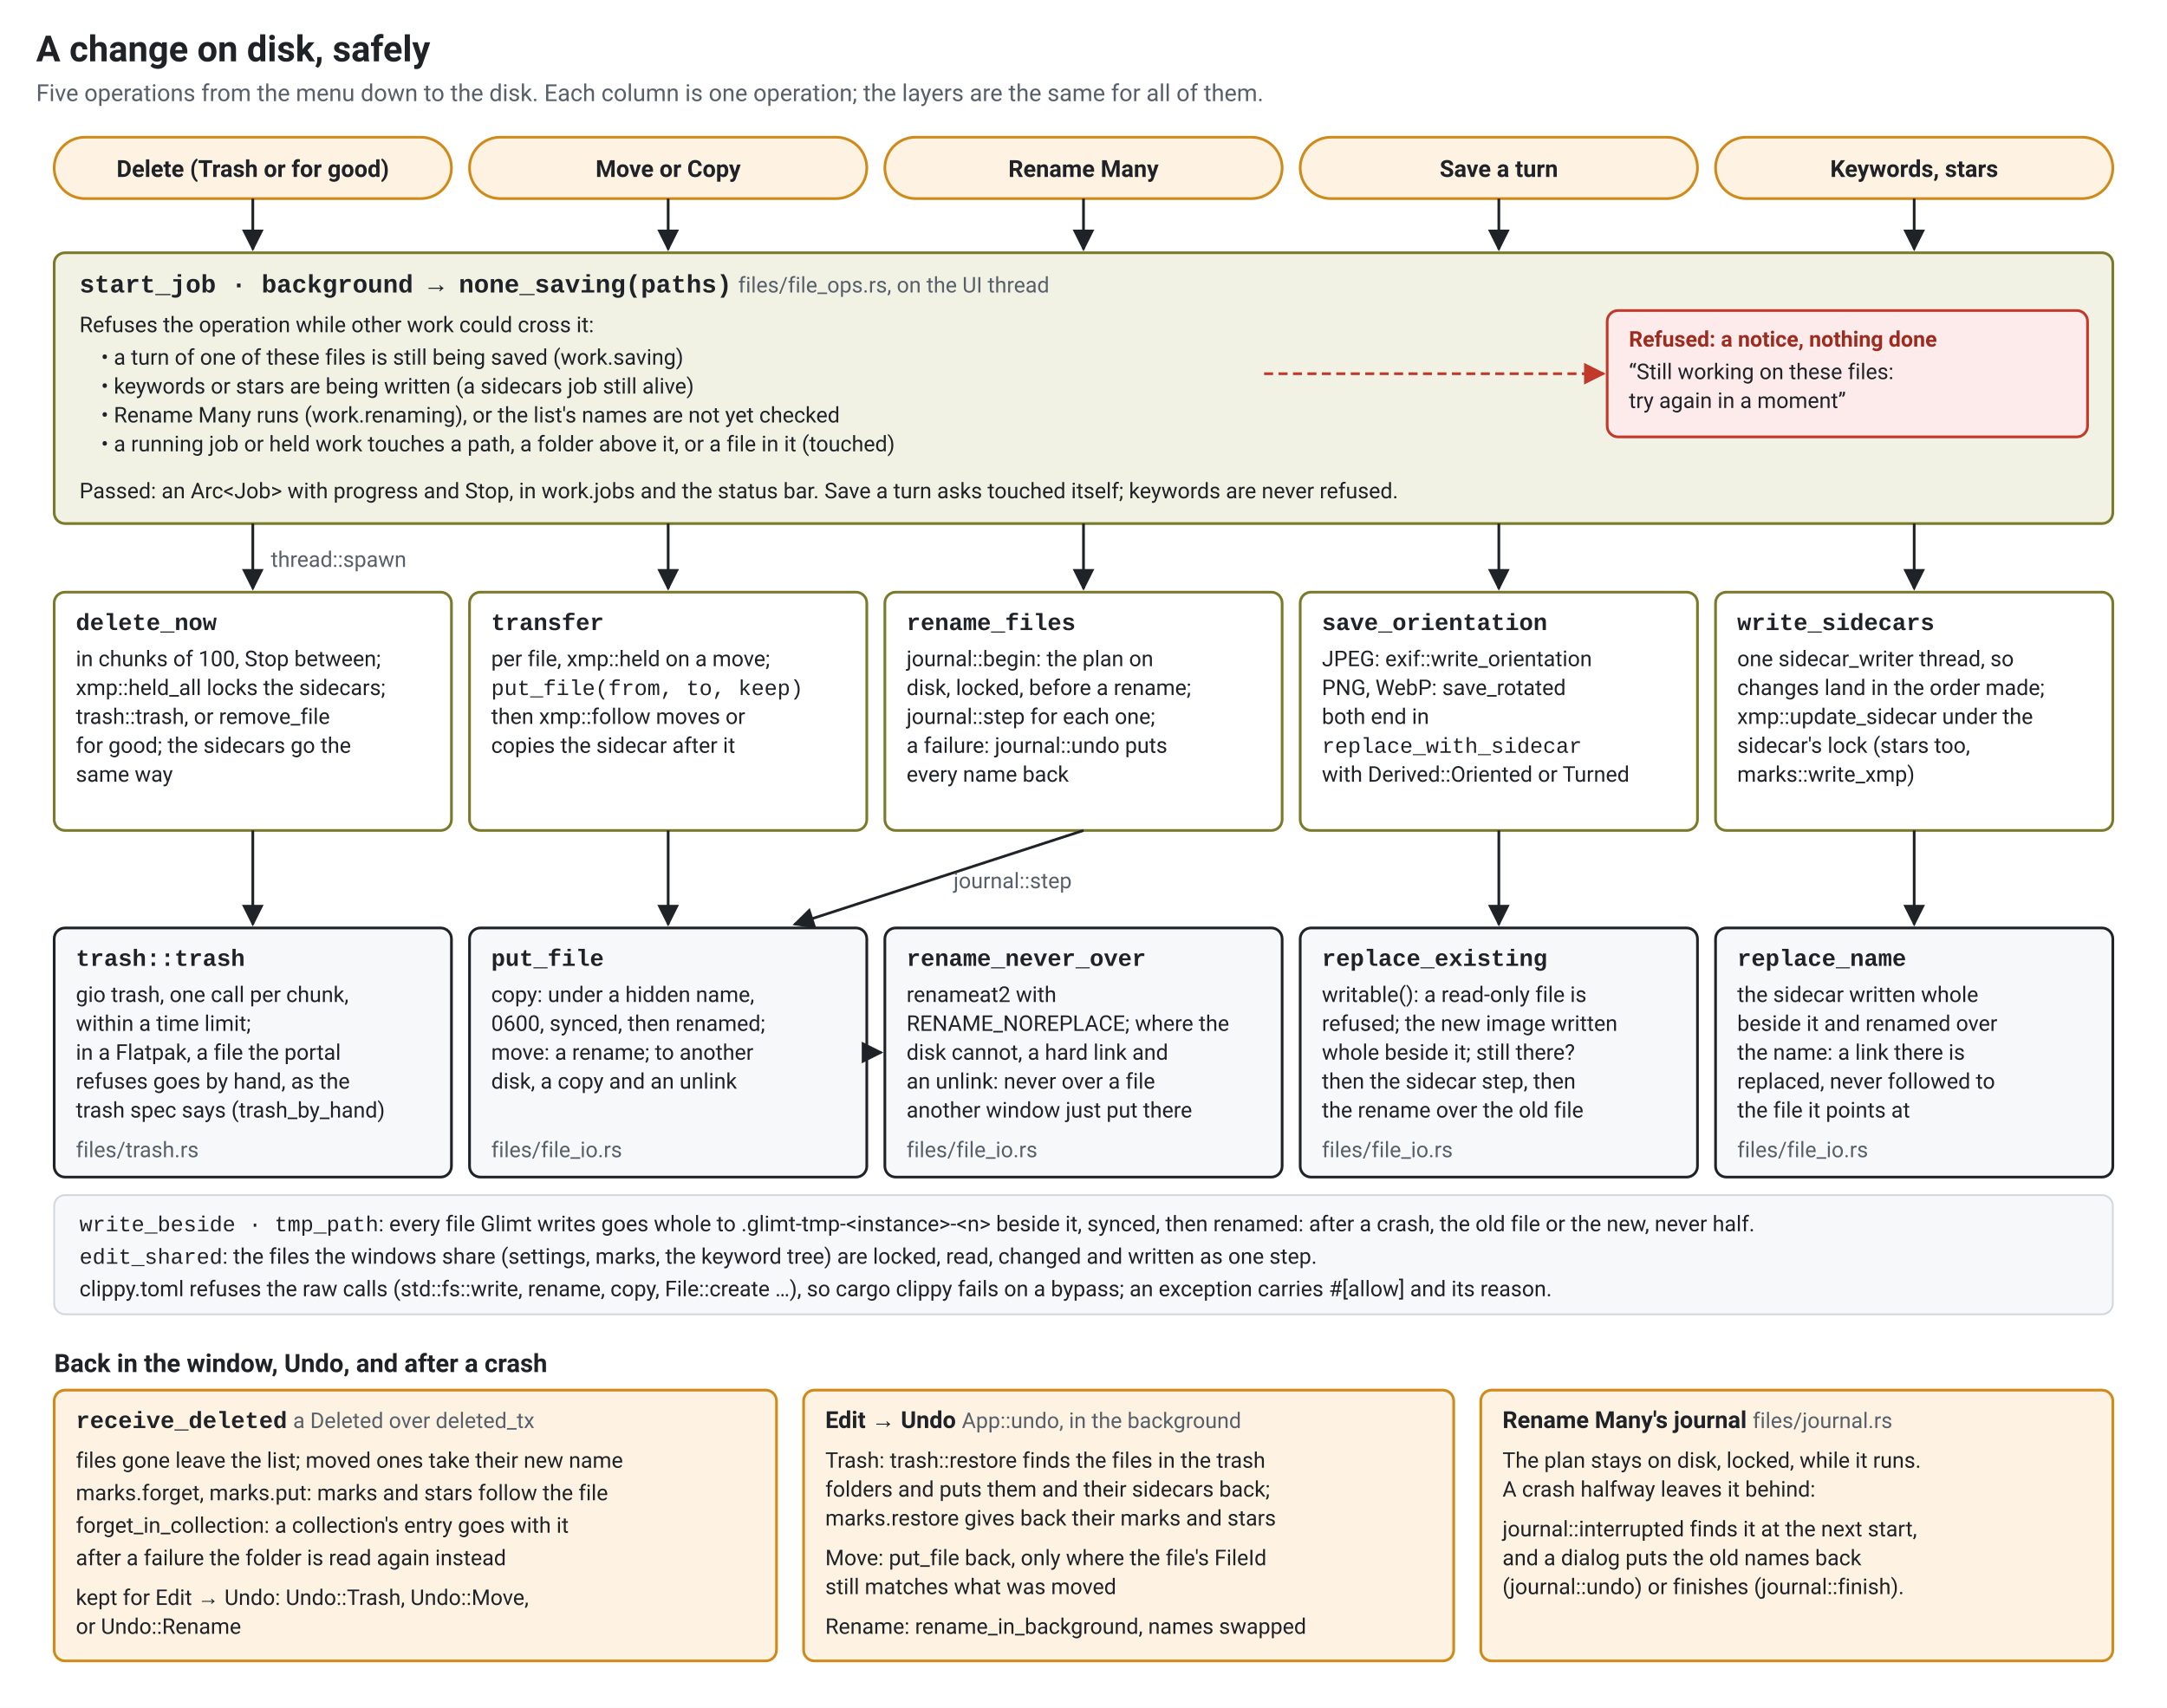
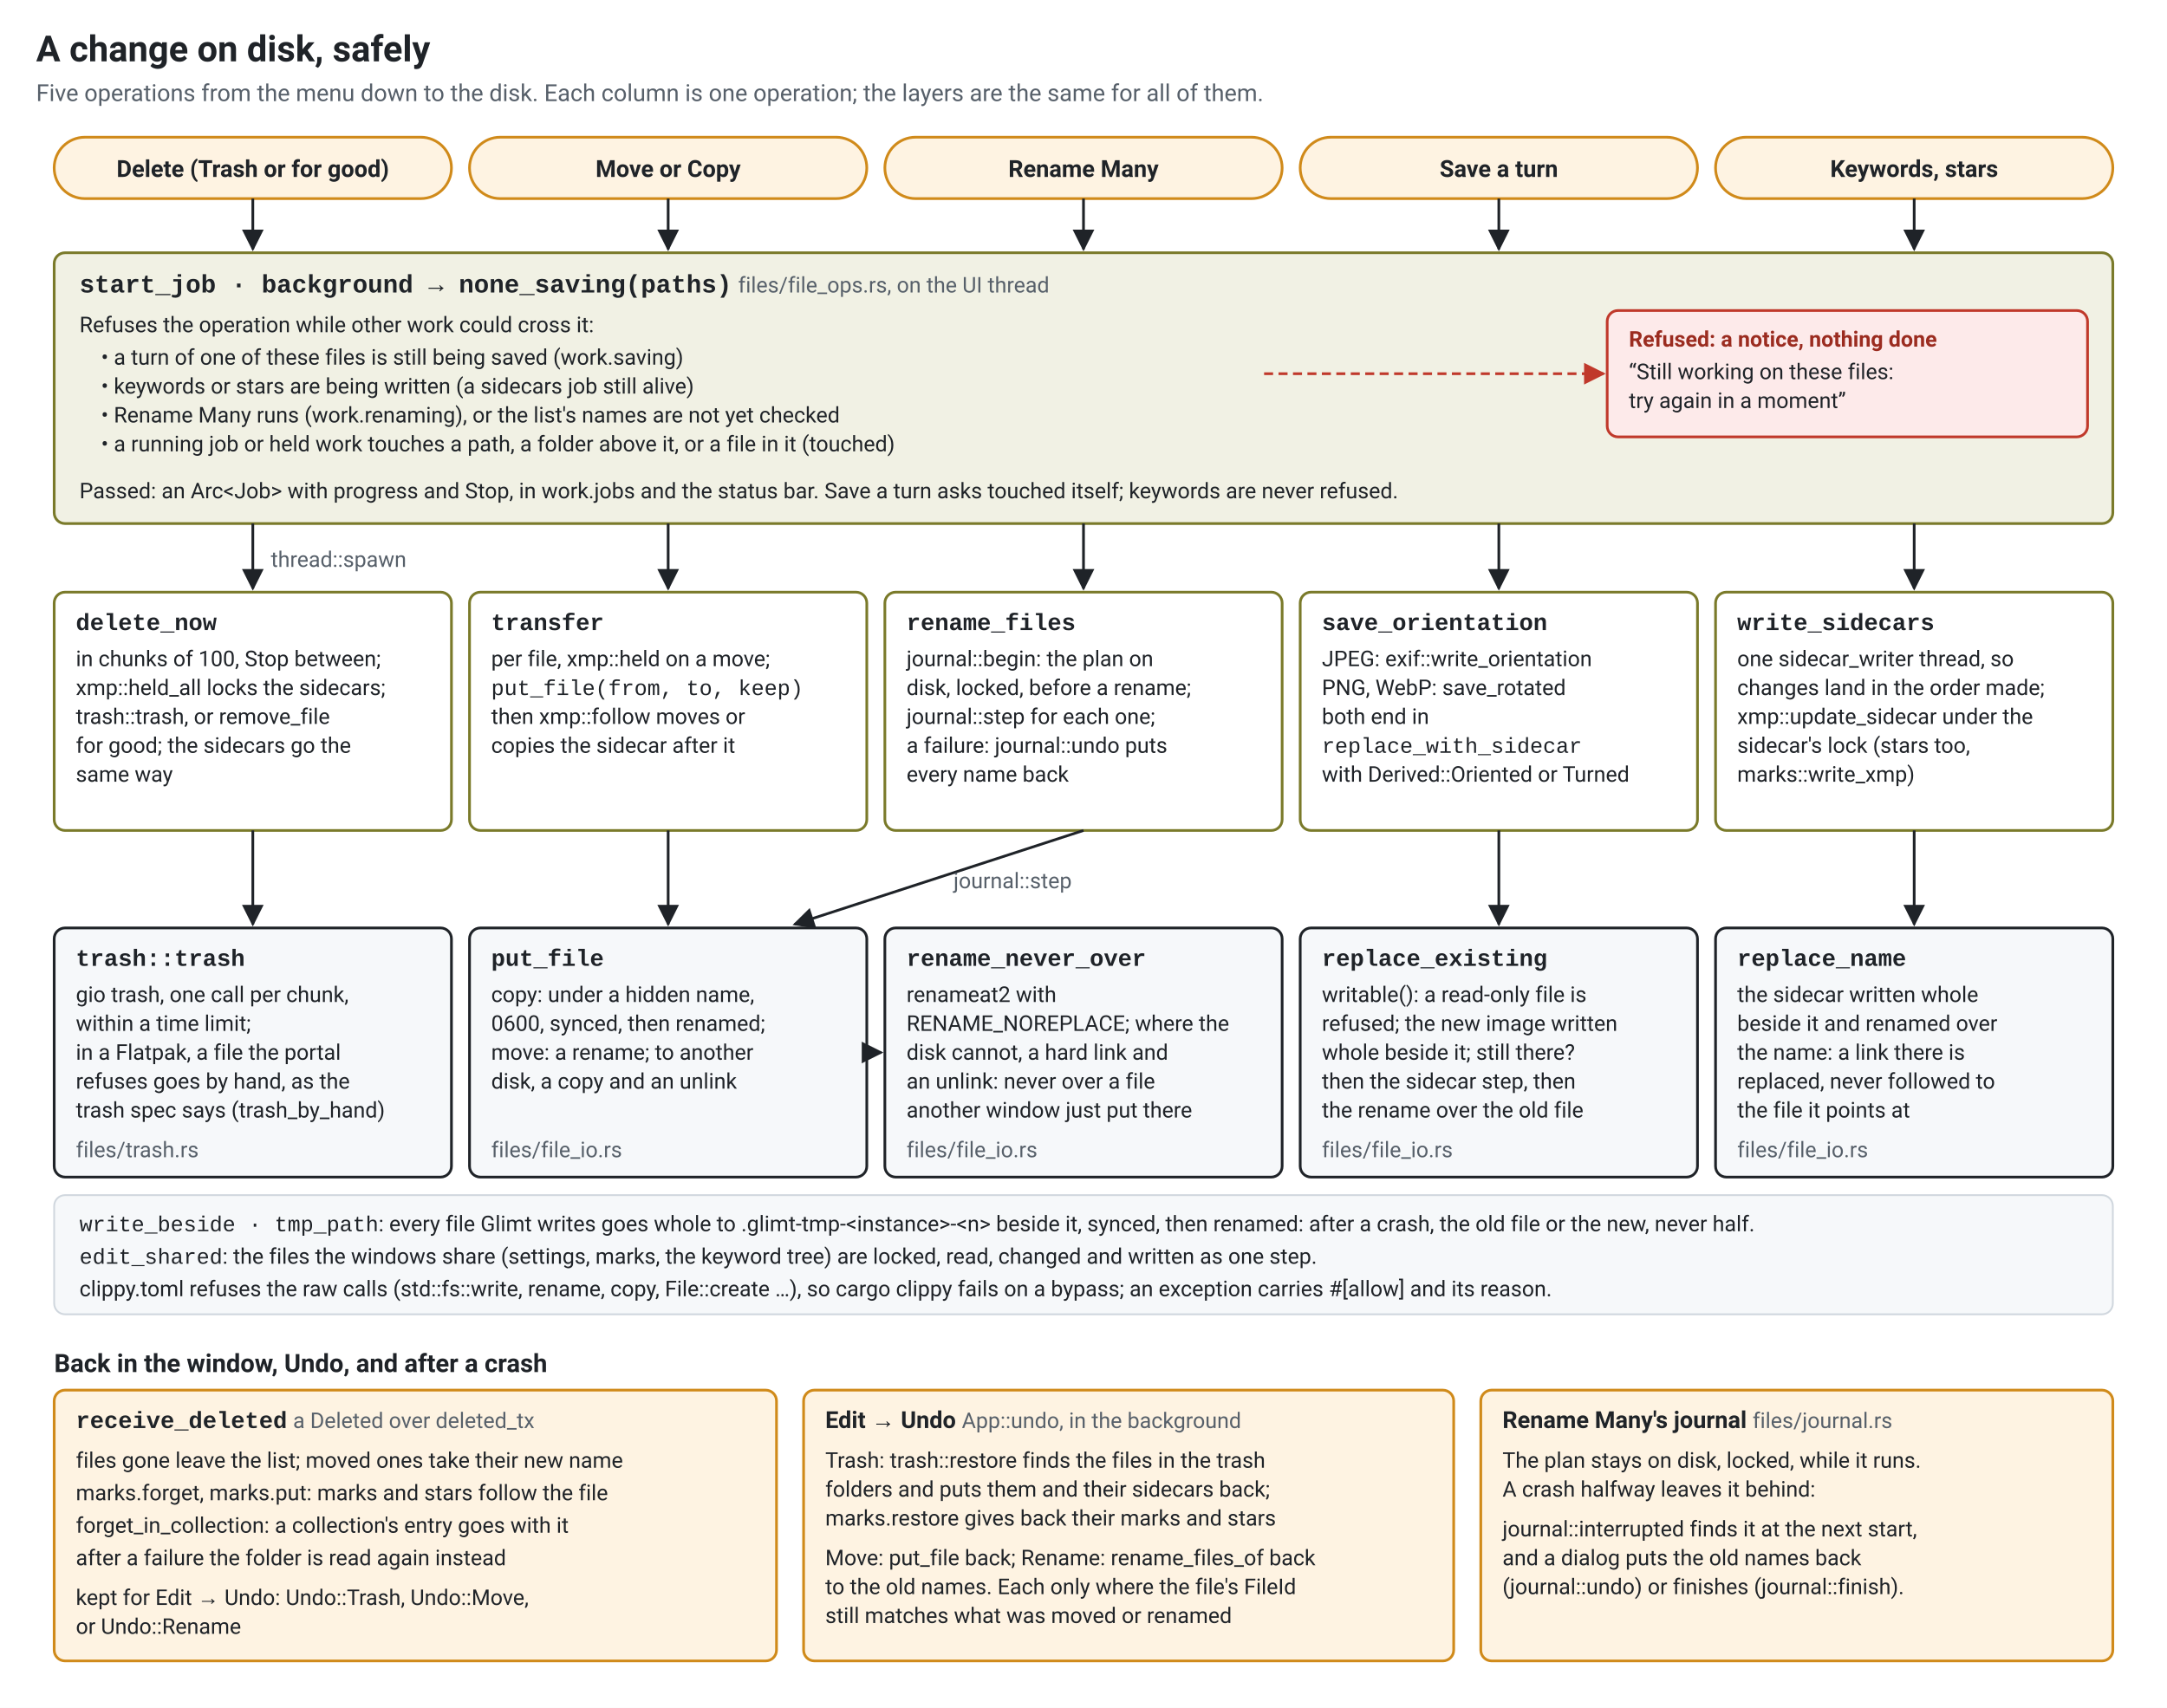
<svg xmlns="http://www.w3.org/2000/svg" viewBox="0 0 1200 946" width="1200" height="946" role="img" aria-label="How Glimt changes a file on disk safely. An action passes none_saving, which refuses while other work touches the same files. The job runs in its own thread and changes the disk only through one function per kind of change: trash, put_file, rename_never_over, replace_existing and replace_name, each writing whole under a hidden temporary name and renaming, never over another file. The result comes back as Deleted: the list, marks, stars and collection entries follow, and Undo is kept; Rename Many's journal puts names right after a crash.">
  <defs>
    <marker id="arrow" viewBox="0 0 10 10" refX="9" refY="5" markerWidth="8" markerHeight="8" orient="auto-start-reverse">
      <path d="M0,0 L10,5 L0,10 z" fill="#1f2328" />
    </marker>
    <marker id="arrow-red" viewBox="0 0 10 10" refX="9" refY="5" markerWidth="8" markerHeight="8" orient="auto-start-reverse">
      <path d="M0,0 L10,5 L0,10 z" fill="#c0392b" />
    </marker>
  </defs>
  <rect x="0" y="0" width="1200" height="946" fill="#ffffff" />
  <g font-family="system-ui, -apple-system, 'Segoe UI', Roboto, 'Helvetica Neue', Arial, sans-serif" fill="#1f2328">
    <text x="20" y="34" font-size="20" font-weight="700">A change on disk, safely</text>
    <text x="20" y="56" font-size="13" fill="#57606a">Five operations from the menu down to the disk. Each column is one operation; the layers are the same for all of them.</text>
    <g font-size="13" font-weight="700" text-anchor="middle">
      <rect x="30" y="76" width="220" height="34" rx="17" fill="#fef3e2" stroke="#d08a1a" stroke-width="1.5" />
      <text x="140" y="98">Delete (Trash or for good)</text>
      <rect x="260" y="76" width="220" height="34" rx="17" fill="#fef3e2" stroke="#d08a1a" stroke-width="1.5" />
      <text x="370" y="98">Move or Copy</text>
      <rect x="490" y="76" width="220" height="34" rx="17" fill="#fef3e2" stroke="#d08a1a" stroke-width="1.5" />
      <text x="600" y="98">Rename Many</text>
      <rect x="720" y="76" width="220" height="34" rx="17" fill="#fef3e2" stroke="#d08a1a" stroke-width="1.5" />
      <text x="830" y="98">Save a turn</text>
      <rect x="950" y="76" width="220" height="34" rx="17" fill="#fef3e2" stroke="#d08a1a" stroke-width="1.5" />
      <text x="1060" y="98">Keywords, stars</text>
    </g>
    <g stroke="#1f2328" stroke-width="1.5">
      <line x1="140" y1="110" x2="140" y2="138" marker-end="url(#arrow)" />
      <line x1="370" y1="110" x2="370" y2="138" marker-end="url(#arrow)" />
      <line x1="600" y1="110" x2="600" y2="138" marker-end="url(#arrow)" />
      <line x1="830" y1="110" x2="830" y2="138" marker-end="url(#arrow)" />
      <line x1="1060" y1="110" x2="1060" y2="138" marker-end="url(#arrow)" />
    </g>
    <rect x="30" y="140" width="1140" height="150" rx="6" fill="#f1f1e4" stroke="#7a7a2a" stroke-width="1.5" />
    <text x="44" y="162" font-size="14" font-weight="700">
      <tspan font-family="ui-monospace, SFMono-Regular, Menlo, Consolas, 'Liberation Mono', monospace">start_job · background → none_saving(paths)</tspan>
      <tspan font-weight="400" font-size="12" fill="#57606a">files/file_ops.rs, on the UI thread</tspan>
    </text>
    <g font-size="12">
      <text x="44" y="184">Refuses the operation while other work could cross it:</text>
      <text x="56" y="202">• a turn of one of these files is still being saved (work.saving)</text>
      <text x="56" y="218">• keywords or stars are being written (a sidecars job still alive)</text>
      <text x="56" y="234">• Rename Many runs (work.renaming), or the list's names are not yet checked</text>
      <text x="56" y="250">• a running job or held work touches a path, a folder above it, or a file in it (touched)</text>
      <text x="44" y="276">Passed: an Arc&lt;Job&gt; with progress and Stop, in work.jobs and the status bar. Save a turn asks touched itself; keywords are never refused.</text>
    </g>
    <rect x="890" y="172" width="266" height="70" rx="6" fill="#fdeaea" stroke="#c0392b" stroke-width="1.5" />
    <text x="902" y="192" font-size="12" font-weight="700" fill="#9b2c20">Refused: a notice, nothing done</text>
    <text x="902" y="210" font-size="12">“Still working on these files:</text>
    <text x="902" y="226" font-size="12">try again in a moment”</text>
    <line x1="700" y1="207" x2="888" y2="207" stroke="#c0392b" stroke-width="1.5" stroke-dasharray="5 3" marker-end="url(#arrow-red)" />
    <g stroke="#1f2328" stroke-width="1.5">
      <line x1="140" y1="290" x2="140" y2="326" marker-end="url(#arrow)" />
      <line x1="370" y1="290" x2="370" y2="326" marker-end="url(#arrow)" />
      <line x1="600" y1="290" x2="600" y2="326" marker-end="url(#arrow)" />
      <line x1="830" y1="290" x2="830" y2="326" marker-end="url(#arrow)" />
      <line x1="1060" y1="290" x2="1060" y2="326" marker-end="url(#arrow)" />
    </g>
    <text x="150" y="314" font-size="12" fill="#57606a">thread::spawn</text>
    <g font-size="12">
      <rect x="30" y="328" width="220" height="132" rx="6" fill="#ffffff" stroke="#7a7a2a" stroke-width="1.5" />
      <text x="42" y="349" font-size="13" font-weight="700" font-family="ui-monospace, SFMono-Regular, Menlo, Consolas, 'Liberation Mono', monospace">delete_now</text>
      <text x="42" y="369">in chunks of 100, Stop between;</text>
      <text x="42" y="385">xmp::held_all locks the sidecars;</text>
      <text x="42" y="401">trash::trash, or remove_file</text>
      <text x="42" y="417">for good; the sidecars go the</text>
      <text x="42" y="433">same way</text>
      <rect x="260" y="328" width="220" height="132" rx="6" fill="#ffffff" stroke="#7a7a2a" stroke-width="1.5" />
      <text x="272" y="349" font-size="13" font-weight="700" font-family="ui-monospace, SFMono-Regular, Menlo, Consolas, 'Liberation Mono', monospace">transfer</text>
      <text x="272" y="369">per file, xmp::held on a move;</text>
      <text x="272" y="385" font-family="ui-monospace, SFMono-Regular, Menlo, Consolas, 'Liberation Mono', monospace">put_file(from, to, keep)</text>
      <text x="272" y="401">then xmp::follow moves or</text>
      <text x="272" y="417">copies the sidecar after it</text>
      <rect x="490" y="328" width="220" height="132" rx="6" fill="#ffffff" stroke="#7a7a2a" stroke-width="1.5" />
      <text x="502" y="349" font-size="13" font-weight="700" font-family="ui-monospace, SFMono-Regular, Menlo, Consolas, 'Liberation Mono', monospace">rename_files</text>
      <text x="502" y="369">journal::begin: the plan on</text>
      <text x="502" y="385">disk, locked, before a rename;</text>
      <text x="502" y="401">journal::step for each one;</text>
      <text x="502" y="417">a failure: journal::undo puts</text>
      <text x="502" y="433">every name back</text>
      <rect x="720" y="328" width="220" height="132" rx="6" fill="#ffffff" stroke="#7a7a2a" stroke-width="1.5" />
      <text x="732" y="349" font-size="13" font-weight="700" font-family="ui-monospace, SFMono-Regular, Menlo, Consolas, 'Liberation Mono', monospace">save_orientation</text>
      <text x="732" y="369">JPEG: exif::write_orientation</text>
      <text x="732" y="385">PNG, WebP: save_rotated</text>
      <text x="732" y="401">both end in</text>
      <text x="732" y="417" font-family="ui-monospace, SFMono-Regular, Menlo, Consolas, 'Liberation Mono', monospace">replace_with_sidecar</text>
      <text x="732" y="433">with Derived::Oriented or Turned</text>
      <rect x="950" y="328" width="220" height="132" rx="6" fill="#ffffff" stroke="#7a7a2a" stroke-width="1.5" />
      <text x="962" y="349" font-size="13" font-weight="700" font-family="ui-monospace, SFMono-Regular, Menlo, Consolas, 'Liberation Mono', monospace">write_sidecars</text>
      <text x="962" y="369">one sidecar_writer thread, so</text>
      <text x="962" y="385">changes land in the order made;</text>
      <text x="962" y="401">xmp::update_sidecar under the</text>
      <text x="962" y="417">sidecar's lock (stars too,</text>
      <text x="962" y="433">marks::write_xmp)</text>
    </g>
    <g stroke="#1f2328" stroke-width="1.5">
      <line x1="140" y1="460" x2="140" y2="512" marker-end="url(#arrow)" />
      <line x1="370" y1="460" x2="370" y2="512" marker-end="url(#arrow)" />
      <line x1="600" y1="460" x2="440" y2="512" marker-end="url(#arrow)" />
      <line x1="830" y1="460" x2="830" y2="512" marker-end="url(#arrow)" />
      <line x1="1060" y1="460" x2="1060" y2="512" marker-end="url(#arrow)" />
    </g>
    <text x="528" y="492" font-size="12" fill="#57606a">journal::step</text>
    <g font-size="12">
      <rect x="30" y="514" width="220" height="138" rx="6" fill="#f6f8fa" stroke="#1f2328" stroke-width="1.5" />
      <text x="42" y="535" font-size="13" font-weight="700" font-family="ui-monospace, SFMono-Regular, Menlo, Consolas, 'Liberation Mono', monospace">trash::trash</text>
      <text x="42" y="555">gio trash, one call per chunk,</text>
      <text x="42" y="571">within a time limit;</text>
      <text x="42" y="587">in a Flatpak, a file the portal</text>
      <text x="42" y="603">refuses goes by hand, as the</text>
      <text x="42" y="619">trash spec says (trash_by_hand)</text>
      <text x="42" y="641" fill="#57606a">files/trash.rs</text>
      <rect x="260" y="514" width="220" height="138" rx="6" fill="#f6f8fa" stroke="#1f2328" stroke-width="1.5" />
      <text x="272" y="535" font-size="13" font-weight="700" font-family="ui-monospace, SFMono-Regular, Menlo, Consolas, 'Liberation Mono', monospace">put_file</text>
      <text x="272" y="555">copy: under a hidden name,</text>
      <text x="272" y="571">0600, synced, then renamed;</text>
      <text x="272" y="587">move: a rename; to another</text>
      <text x="272" y="603">disk, a copy and an unlink</text>
      <text x="272" y="641" fill="#57606a">files/file_io.rs</text>
      <rect x="490" y="514" width="220" height="138" rx="6" fill="#f6f8fa" stroke="#1f2328" stroke-width="1.5" />
      <text x="502" y="535" font-size="13" font-weight="700" font-family="ui-monospace, SFMono-Regular, Menlo, Consolas, 'Liberation Mono', monospace">rename_never_over</text>
      <text x="502" y="555">renameat2 with</text>
      <text x="502" y="571">RENAME_NOREPLACE; where the</text>
      <text x="502" y="587">disk cannot, a hard link and</text>
      <text x="502" y="603">an unlink: never over a file</text>
      <text x="502" y="619">another window just put there</text>
      <text x="502" y="641" fill="#57606a">files/file_io.rs</text>
      <rect x="720" y="514" width="220" height="138" rx="6" fill="#f6f8fa" stroke="#1f2328" stroke-width="1.5" />
      <text x="732" y="535" font-size="13" font-weight="700" font-family="ui-monospace, SFMono-Regular, Menlo, Consolas, 'Liberation Mono', monospace">replace_existing</text>
      <text x="732" y="555">writable(): a read-only file is</text>
      <text x="732" y="571">refused; the new image written</text>
      <text x="732" y="587">whole beside it; still there?</text>
      <text x="732" y="603">then the sidecar step, then</text>
      <text x="732" y="619">the rename over the old file</text>
      <text x="732" y="641" fill="#57606a">files/file_io.rs</text>
      <rect x="950" y="514" width="220" height="138" rx="6" fill="#f6f8fa" stroke="#1f2328" stroke-width="1.5" />
      <text x="962" y="535" font-size="13" font-weight="700" font-family="ui-monospace, SFMono-Regular, Menlo, Consolas, 'Liberation Mono', monospace">replace_name</text>
      <text x="962" y="555">the sidecar written whole</text>
      <text x="962" y="571">beside it and renamed over</text>
      <text x="962" y="587">the name: a link there is</text>
      <text x="962" y="603">replaced, never followed to</text>
      <text x="962" y="619">the file it points at</text>
      <text x="962" y="641" fill="#57606a">files/file_io.rs</text>
    </g>
    <line x1="480" y1="583" x2="488" y2="583" stroke="#1f2328" stroke-width="1.5" marker-end="url(#arrow)" />
    <rect x="30" y="662" width="1140" height="66" rx="6" fill="#f6f8fa" stroke="#d0d7de" />
    <text x="44" y="682" font-size="12">
      <tspan font-family="ui-monospace, SFMono-Regular, Menlo, Consolas, 'Liberation Mono', monospace">write_beside · tmp_path</tspan>: every file Glimt writes goes whole to .glimt-tmp-&lt;instance&gt;-&lt;n&gt; beside it, synced, then renamed: after a crash, the old file or the new, never half.</text>
    <text x="44" y="700" font-size="12">
      <tspan font-family="ui-monospace, SFMono-Regular, Menlo, Consolas, 'Liberation Mono', monospace">edit_shared</tspan>: the files the windows share (settings, marks, the keyword tree) are locked, read, changed and written as one step.</text>
    <text x="44" y="718" font-size="12">clippy.toml refuses the raw calls (std::fs::write, rename, copy, File::create …), so cargo clippy fails on a bypass; an exception carries #[allow] and its reason.</text>
    <text x="30" y="760" font-size="14" font-weight="700">Back in the window, Undo, and after a crash</text>
    <g font-size="12">
      <rect x="30" y="770" width="400" height="150" rx="6" fill="#fef3e2" stroke="#d08a1a" stroke-width="1.5" />
      <text x="42" y="791" font-size="13" font-weight="700">
        <tspan font-family="ui-monospace, SFMono-Regular, Menlo, Consolas, 'Liberation Mono', monospace">receive_deleted</tspan>
        <tspan font-weight="400" font-size="12" fill="#57606a">a Deleted over deleted_tx</tspan>
      </text>
      <text x="42" y="813">files gone leave the list; moved ones take their new name</text>
      <text x="42" y="831">marks.forget, marks.put: marks and stars follow the file</text>
      <text x="42" y="849">forget_in_collection: a collection's entry goes with it</text>
      <text x="42" y="867">after a failure the folder is read again instead</text>
      <text x="42" y="889">kept for Edit → Undo: Undo::Trash, Undo::Move,</text>
      <text x="42" y="905">or Undo::Rename</text>
      <rect x="445" y="770" width="360" height="150" rx="6" fill="#fef3e2" stroke="#d08a1a" stroke-width="1.5" />
      <text x="457" y="791" font-size="13" font-weight="700">Edit → Undo <tspan font-weight="400" font-size="12" fill="#57606a">App::undo, in the background</tspan>
      </text>
      <text x="457" y="813">Trash: trash::restore finds the files in the trash</text>
      <text x="457" y="829">folders and puts them and their sidecars back;</text>
      <text x="457" y="845">marks.restore gives back their marks and stars</text>
-       <text x="457" y="867">Move: put_file back, only where the file's FileId</text>
-       <text x="457" y="883">still matches what was moved</text>
-       <text x="457" y="905">Rename: rename_in_background, names swapped</text>
+       <text x="457" y="867">Move: put_file back; Rename: rename_files_of back</text>
+       <text x="457" y="883">to the old names. Each only where the file's FileId</text>
+       <text x="457" y="899">still matches what was moved or renamed</text>
      <rect x="820" y="770" width="350" height="150" rx="6" fill="#fef3e2" stroke="#d08a1a" stroke-width="1.5" />
      <text x="832" y="791" font-size="13" font-weight="700">Rename Many's journal <tspan font-weight="400" font-size="12" fill="#57606a">files/journal.rs</tspan>
      </text>
      <text x="832" y="813">The plan stays on disk, locked, while it runs.</text>
      <text x="832" y="829">A crash halfway leaves it behind:</text>
      <text x="832" y="851">journal::interrupted finds it at the next start,</text>
      <text x="832" y="867">and a dialog puts the old names back</text>
      <text x="832" y="883">(journal::undo) or finishes (journal::finish).</text>
    </g>
  </g>
</svg>
